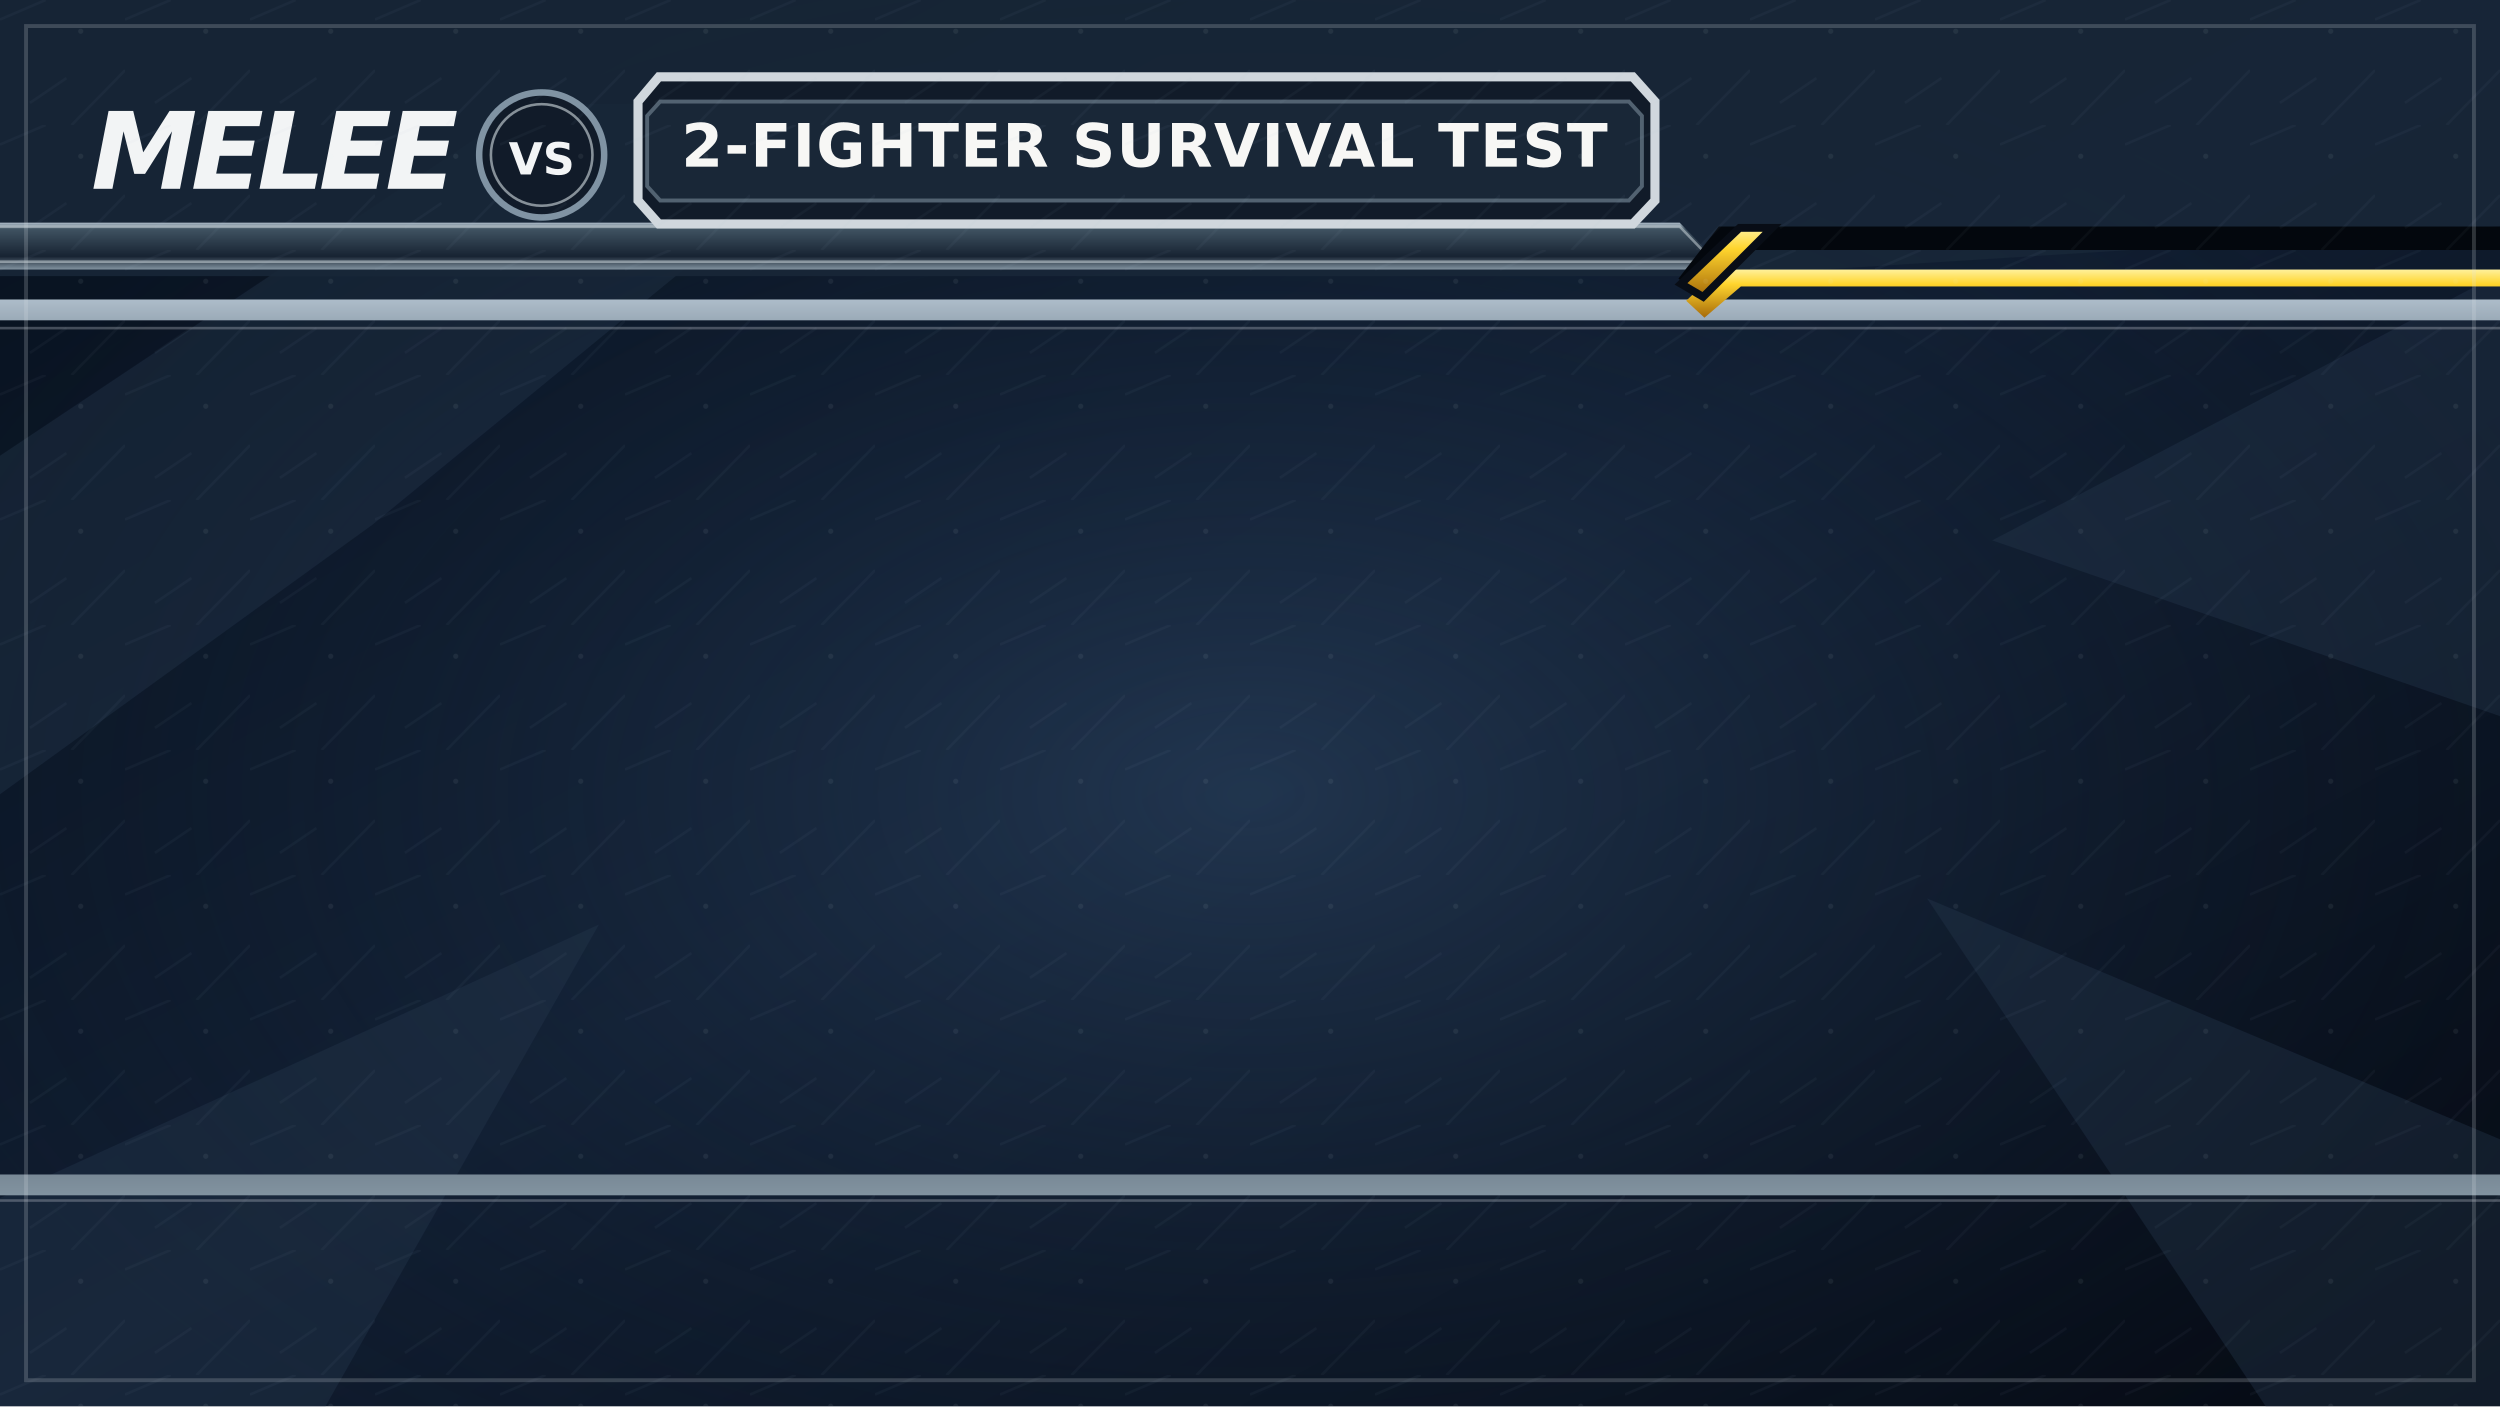
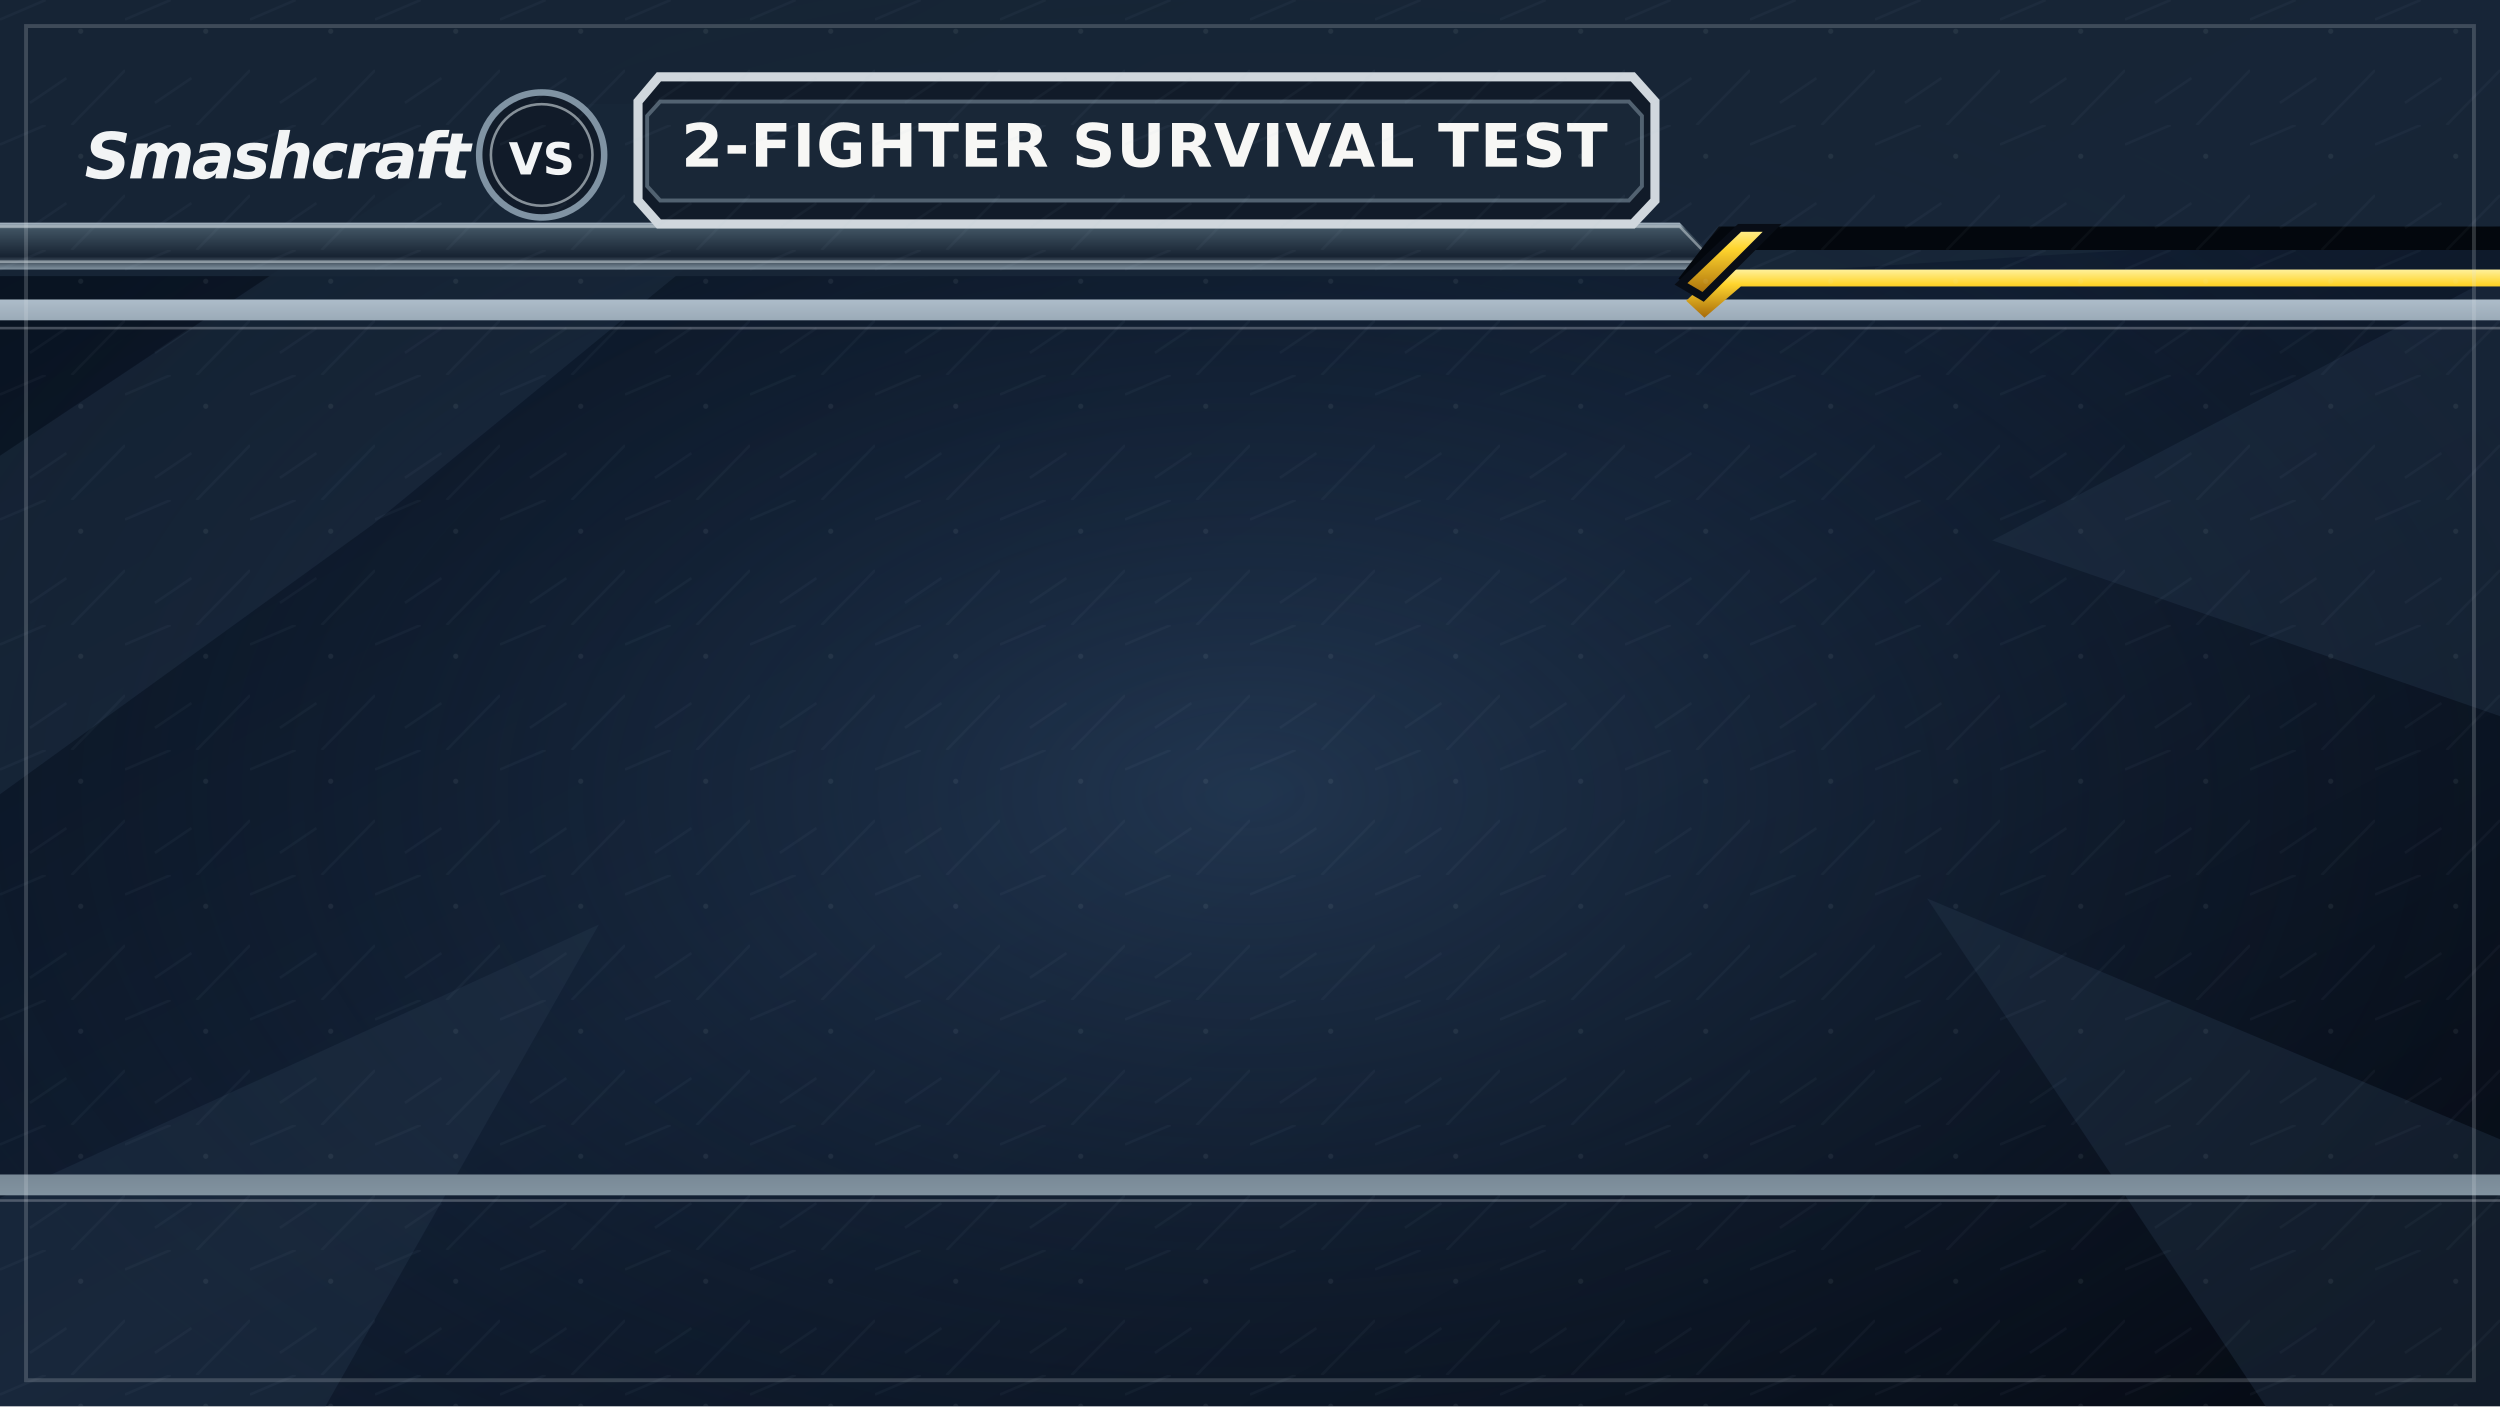
<svg xmlns="http://www.w3.org/2000/svg" width="1920" height="1080" viewBox="0 0 1920 1080">
  <defs>
    <linearGradient id="bg" x2="1" y2="1">
      <stop stop-color="#07111e" />
      <stop offset=".5" stop-color="#101d30" />
      <stop offset="1" stop-color="#050a13" />
    </linearGradient>
    <linearGradient id="rail" x2="0" y2="1">
      <stop stop-color="#aebdca" />
      <stop offset=".14" stop-color="#3f5261" />
      <stop offset=".72" stop-color="#172332" />
      <stop offset="1" stop-color="#8293a0" />
    </linearGradient>
    <linearGradient id="gold" x2="0" y2="1">
      <stop stop-color="#fff19b" />
      <stop offset=".3" stop-color="#ffd52e" />
      <stop offset="1" stop-color="#a66a09" />
    </linearGradient>
    <radialGradient id="glow">
      <stop stop-color="#314c6c" stop-opacity=".52" />
      <stop offset="1" stop-color="#101d30" stop-opacity="0" />
    </radialGradient>
    <pattern id="grain" width="96" height="96" patternUnits="userSpaceOnUse">
      <path d="M0 15L35 0M55 96L96 54M23 79L51 60" stroke="#a9c0d2" stroke-opacity=".045" stroke-width="2" />
      <circle cx="62" cy="24" r="2" fill="#d9e4eb" fill-opacity=".07" />
    </pattern>
  </defs>
  <rect width="1920" height="1080" fill="url(#bg)" />
  <ellipse cx="960" cy="610" rx="1100" ry="660" fill="url(#glow)" />
  <path d="M0 350L405 80H680L286 403 0 610ZM1920 210L1530 415 1920 550ZM0 920L460 710 250 1080H0ZM1920 875L1480 690 1740 1080H1920Z" fill="#24364d" opacity=".38" />
  <path d="M0 230H1920V246H0ZM0 902H1920V918H0" fill="url(#rail)" />
  <path d="M0 252H1920M0 922H1920" stroke="#dde3e8" stroke-opacity=".28" stroke-width="2" />
  <path d="M0 0H1920V174L1320 212H0Z" fill="#182637" opacity=".88" />
  <path d="M0 171H1290L1325 207H0Z" fill="url(#rail)" />
  <path d="M0 174H1290L1316 201H0" fill="none" stroke="#d7e0e5" stroke-opacity=".5" stroke-width="2" />
  <path d="M1320 174H1920V192H1341L1304 225 1289 214Z" fill="#03070d" />
  <path d="M1320 207H1920V220H1337L1309 244 1295 231Z" fill="url(#gold)" />
  <path d="M1336 175L1291 218 1308 228 1361 175Z" fill="url(#gold)" stroke="#080d16" stroke-width="6" />
-   <text x="70" y="145" fill="#f2f4f5" font-family="DejaVu Sans, sans-serif" font-size="82" font-weight="900" font-style="italic" letter-spacing="-5">MELEE</text>
+   <text x="65" y="137" fill="#f2f4f5" font-family="DejaVu Sans, sans-serif" font-size="49" font-weight="900" font-style="italic" letter-spacing="-2">Smashcraft</text>
  <circle cx="416" cy="119" r="48" fill="#111b29" stroke="#8093a3" stroke-width="5" />
  <circle cx="416" cy="119" r="39" fill="none" stroke="#d4dde2" stroke-opacity=".6" stroke-width="2" />
  <text x="416" y="134" text-anchor="middle" fill="#f3f5f6" font-family="DejaVu Sans, sans-serif" font-size="34" font-weight="900">VS</text>
  <path d="M490 78L506 59H1254L1271 78V154L1254 172H506L490 154Z" fill="#111b29" stroke="#d0d7dd" stroke-width="7" />
  <path d="M507 78H1251L1261 89V143L1251 154H507L497 143V89Z" fill="#192737" stroke="#526271" stroke-width="3" />
  <text x="879" y="128" text-anchor="middle" fill="#f7f7f5" font-family="DejaVu Sans, sans-serif" font-size="46" font-weight="700" letter-spacing="1">2-FIGHTER SURVIVAL TEST</text>
  <rect width="1920" height="1080" fill="url(#grain)" />
  <path d="M20 20H1900V1060H20Z" fill="none" stroke="#dce4e9" stroke-opacity=".2" stroke-width="3" />
</svg>
